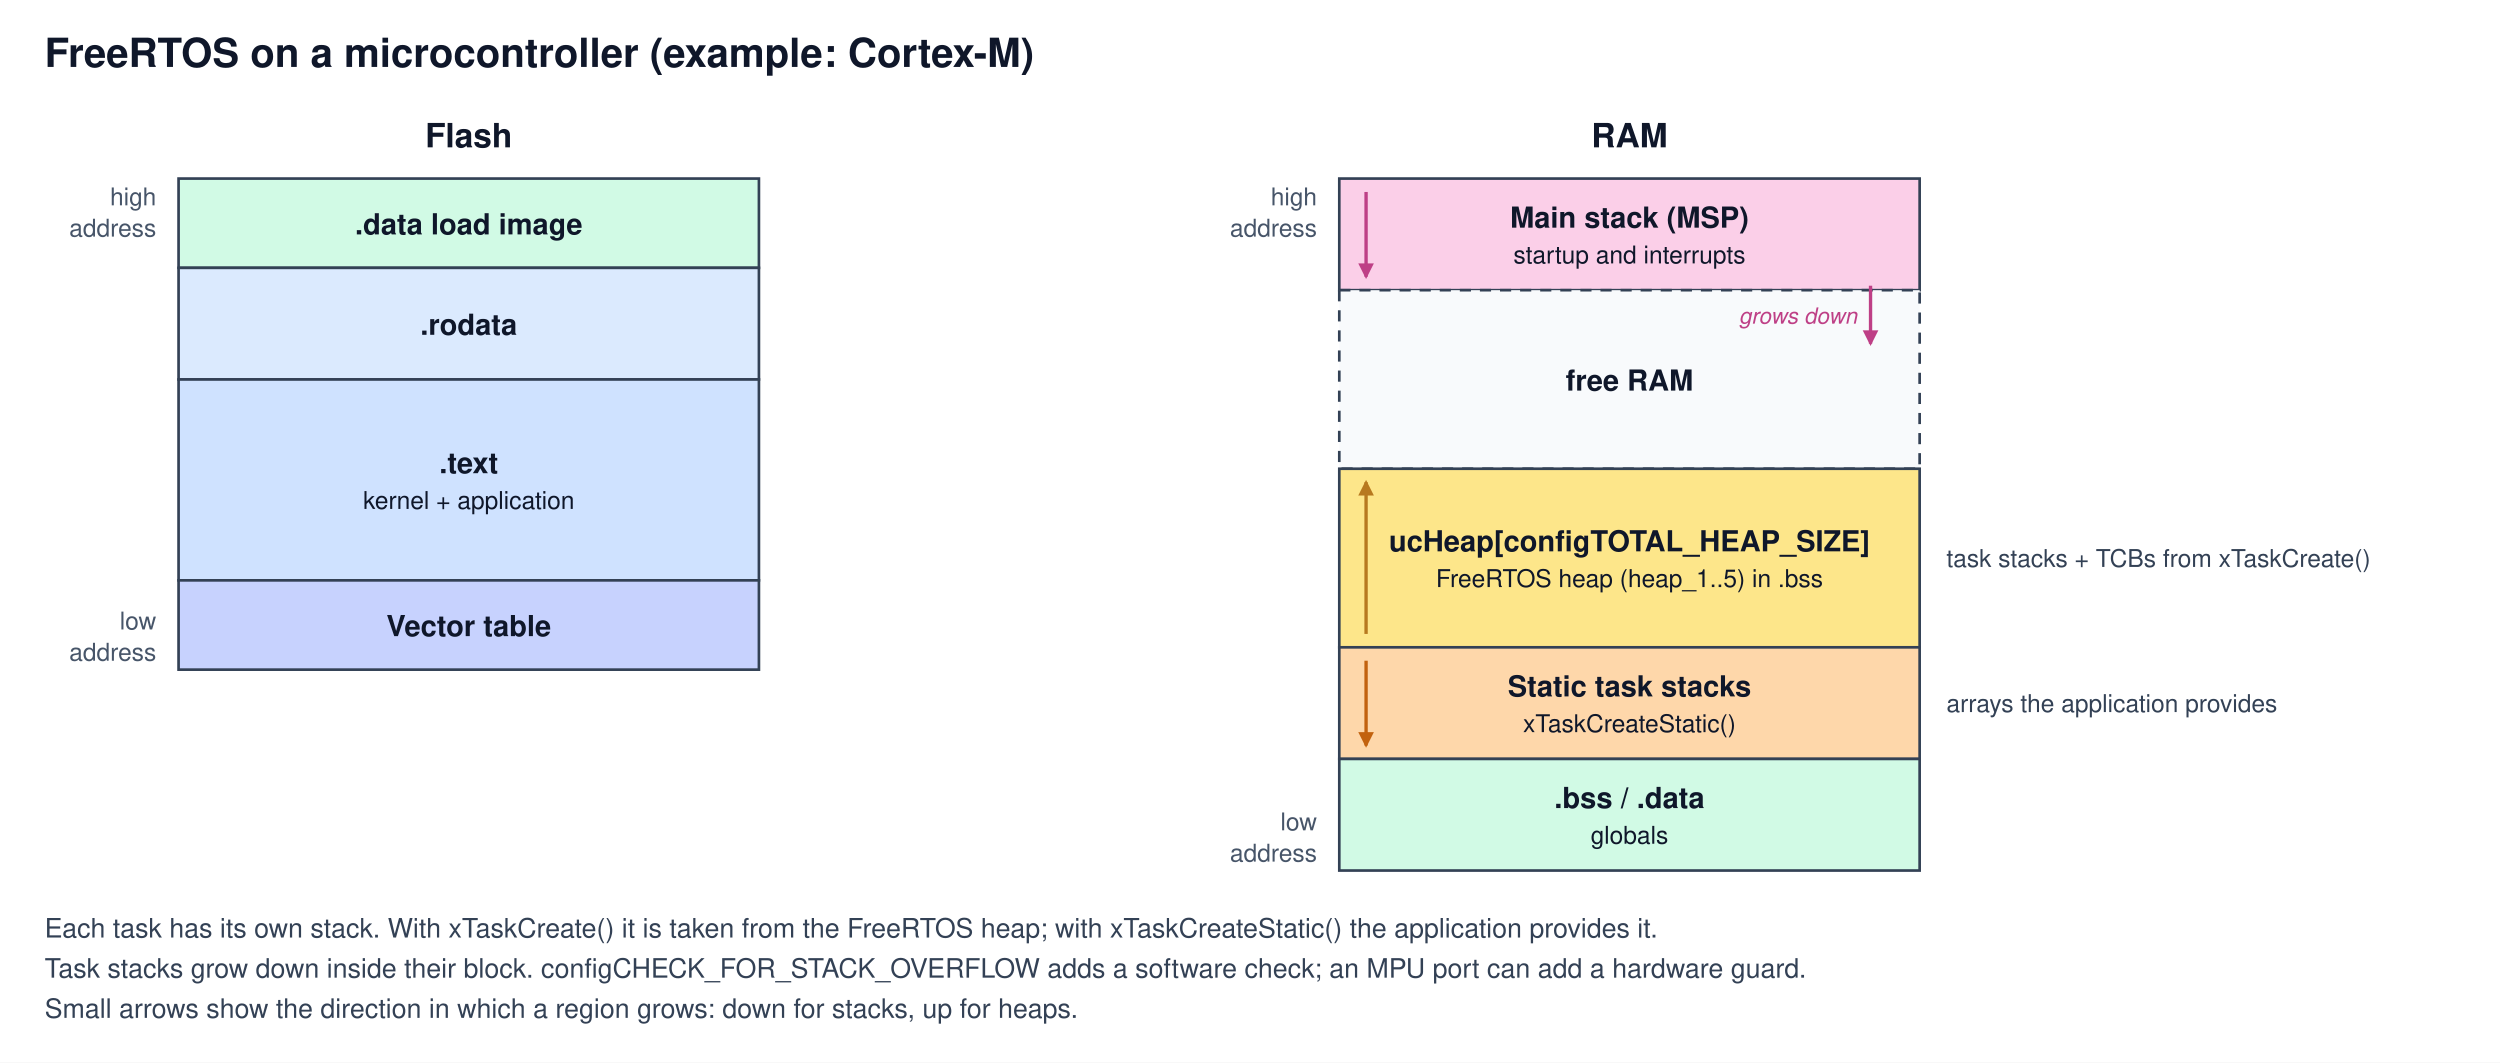
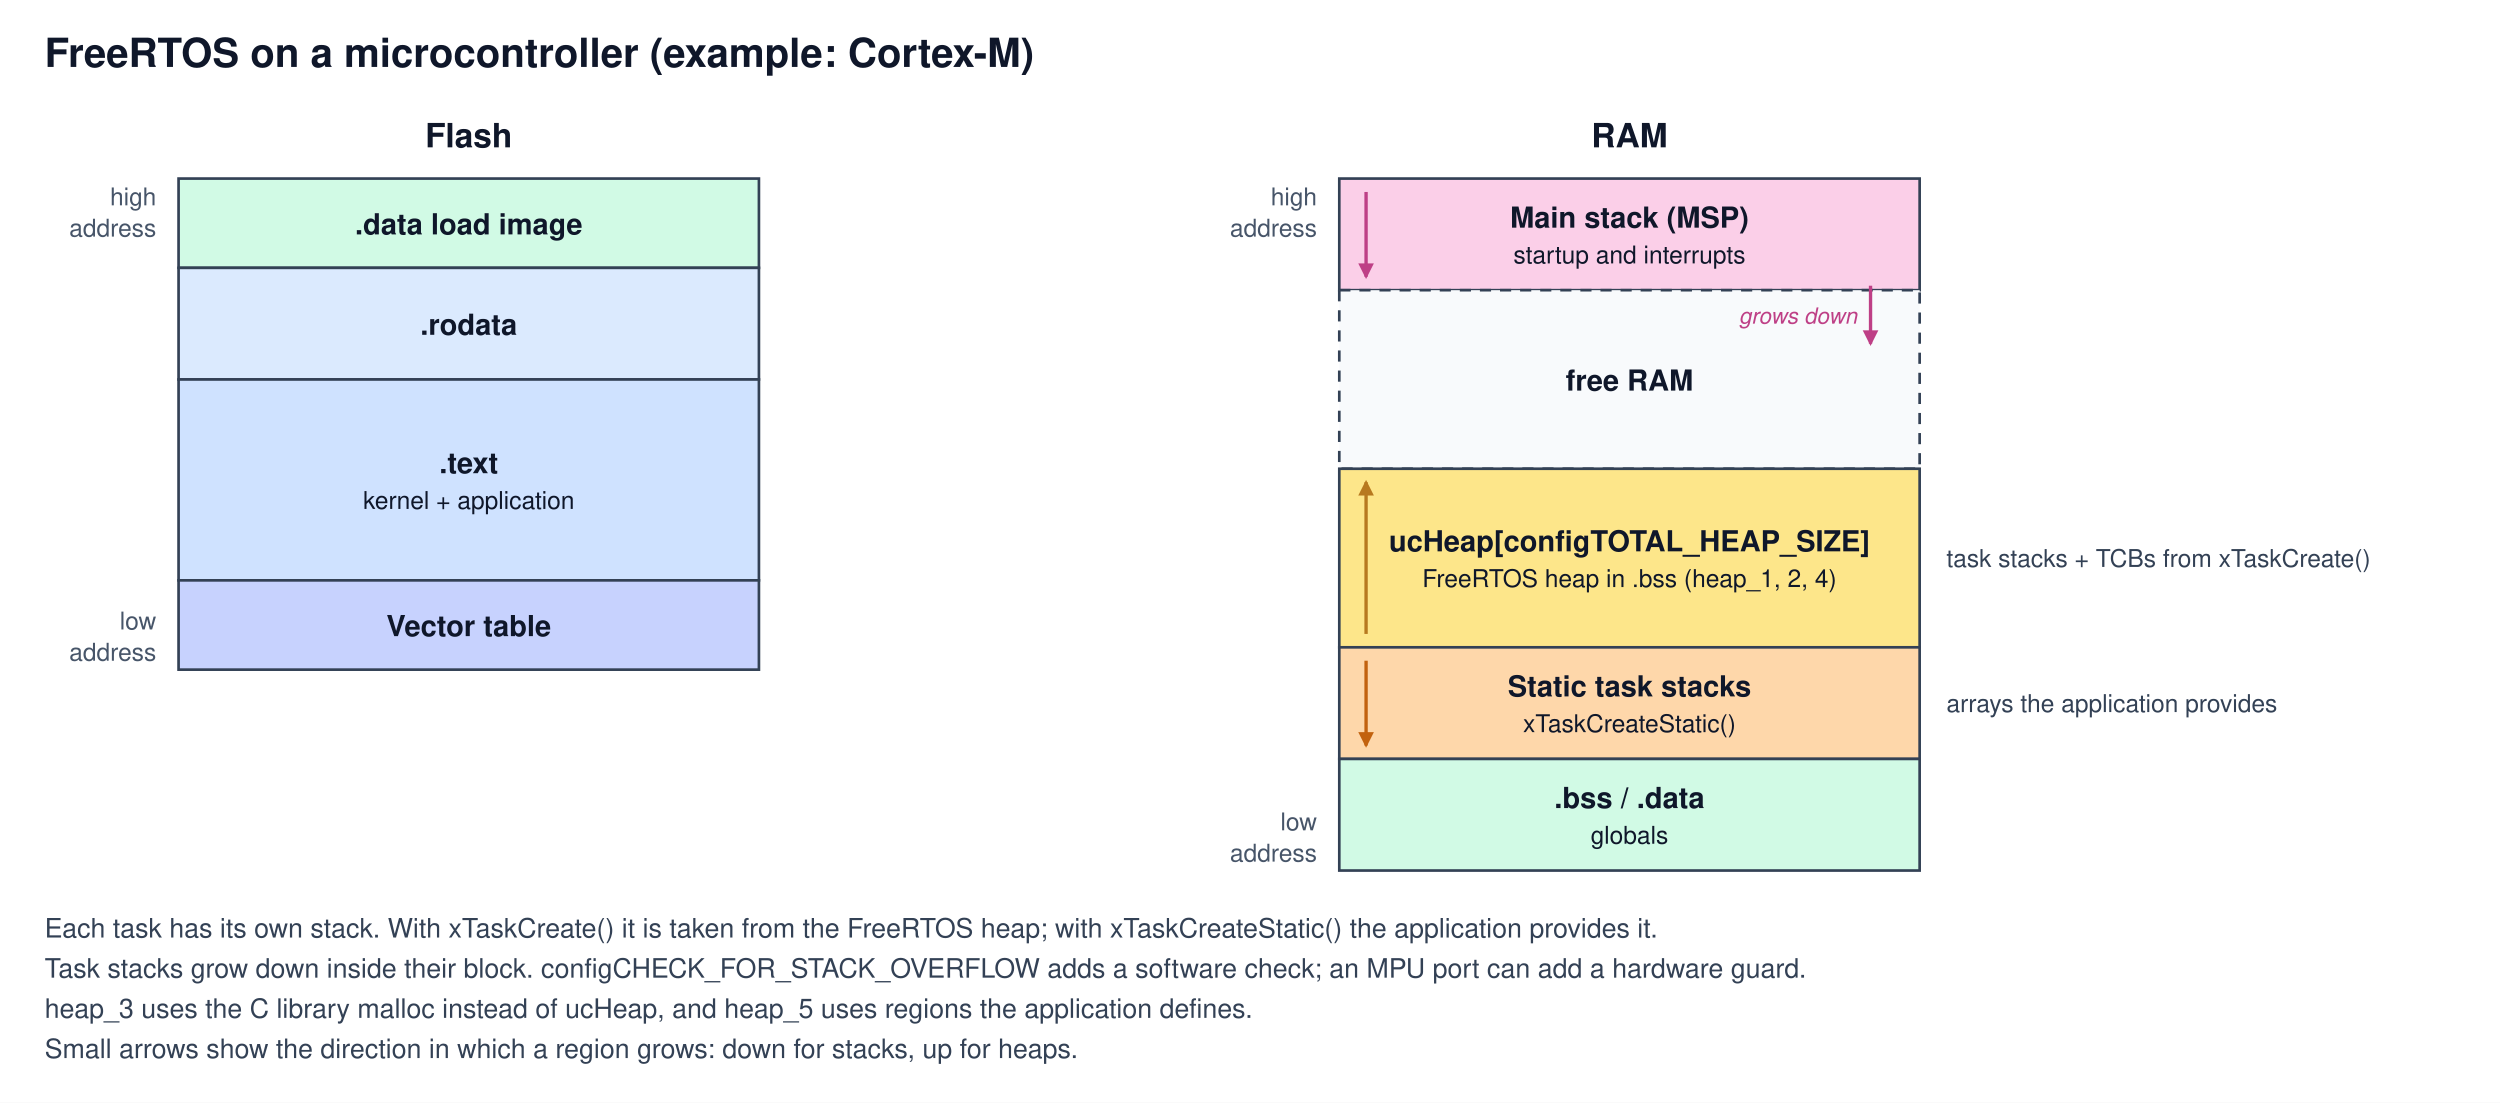
- <svg xmlns="http://www.w3.org/2000/svg" width="1120" height="476" viewBox="0 0 1120 476" font-family="Helvetica, Arial, sans-serif" fill="#0f172a">
+ <svg xmlns="http://www.w3.org/2000/svg" width="1120" height="494" viewBox="0 0 1120 494" font-family="Helvetica, Arial, sans-serif" fill="#0f172a">
  <defs>
    <marker id="arrow-code" markerWidth="7" markerHeight="7" refX="6" refY="3.5" orient="auto" markerUnits="userSpaceOnUse">
      <path d="M0,0 L7,3.5 L0,7 z" fill="#3b6fb6" />
    </marker>
    <marker id="arrow-ro" markerWidth="7" markerHeight="7" refX="6" refY="3.5" orient="auto" markerUnits="userSpaceOnUse">
      <path d="M0,0 L7,3.5 L0,7 z" fill="#3b6fb6" />
    </marker>
    <marker id="arrow-data" markerWidth="7" markerHeight="7" refX="6" refY="3.5" orient="auto" markerUnits="userSpaceOnUse">
      <path d="M0,0 L7,3.5 L0,7 z" fill="#2f8f5b" />
    </marker>
    <marker id="arrow-bss" markerWidth="7" markerHeight="7" refX="6" refY="3.5" orient="auto" markerUnits="userSpaceOnUse">
      <path d="M0,0 L7,3.5 L0,7 z" fill="#2f8f5b" />
    </marker>
    <marker id="arrow-heap" markerWidth="7" markerHeight="7" refX="6" refY="3.5" orient="auto" markerUnits="userSpaceOnUse">
      <path d="M0,0 L7,3.5 L0,7 z" fill="#b7791f" />
    </marker>
    <marker id="arrow-free" markerWidth="7" markerHeight="7" refX="6" refY="3.5" orient="auto" markerUnits="userSpaceOnUse">
      <path d="M0,0 L7,3.5 L0,7 z" fill="#64748b" />
    </marker>
    <marker id="arrow-stack" markerWidth="7" markerHeight="7" refX="6" refY="3.5" orient="auto" markerUnits="userSpaceOnUse">
      <path d="M0,0 L7,3.5 L0,7 z" fill="#be3f86" />
    </marker>
    <marker id="arrow-guard" markerWidth="7" markerHeight="7" refX="6" refY="3.5" orient="auto" markerUnits="userSpaceOnUse">
      <path d="M0,0 L7,3.5 L0,7 z" fill="#c53030" />
    </marker>
    <marker id="arrow-kernel" markerWidth="7" markerHeight="7" refX="6" refY="3.5" orient="auto" markerUnits="userSpaceOnUse">
      <path d="M0,0 L7,3.5 L0,7 z" fill="#6b7280" />
    </marker>
    <marker id="arrow-map" markerWidth="7" markerHeight="7" refX="6" refY="3.5" orient="auto" markerUnits="userSpaceOnUse">
      <path d="M0,0 L7,3.5 L0,7 z" fill="#7e57c2" />
    </marker>
    <marker id="arrow-vec" markerWidth="7" markerHeight="7" refX="6" refY="3.5" orient="auto" markerUnits="userSpaceOnUse">
      <path d="M0,0 L7,3.5 L0,7 z" fill="#4f5bd5" />
    </marker>
    <marker id="arrow-os" markerWidth="7" markerHeight="7" refX="6" refY="3.5" orient="auto" markerUnits="userSpaceOnUse">
      <path d="M0,0 L7,3.5 L0,7 z" fill="#c2620f" />
    </marker>
    <marker id="arrow-buf" markerWidth="7" markerHeight="7" refX="6" refY="3.5" orient="auto" markerUnits="userSpaceOnUse">
      <path d="M0,0 L7,3.5 L0,7 z" fill="#0f8a7e" />
    </marker>
  </defs>
-   <rect width="1120" height="476" fill="#ffffff" />
+   <rect width="1120" height="494" fill="#ffffff" />
  <text x="20" y="30" font-size="18" font-weight="bold">FreeRTOS on a microcontroller (example: Cortex-M)</text>
  <text x="210.0" y="66" text-anchor="middle" font-weight="bold" font-size="15">Flash</text>
  <rect x="80" y="80" width="260" height="40" fill="#d1fae5" stroke="#334155" stroke-width="1.2" />
  <text x="210.0" y="105.0" text-anchor="middle" font-size="13" font-weight="bold">.data load image</text>
  <rect x="80" y="120" width="260" height="50" fill="#dbeafe" stroke="#334155" stroke-width="1.2" />
  <text x="210.0" y="150.0" text-anchor="middle" font-size="13" font-weight="bold">.rodata</text>
  <rect x="80" y="170" width="260" height="90" fill="#cfe2ff" stroke="#334155" stroke-width="1.2" />
  <text x="210.0" y="212.0" text-anchor="middle" font-size="13" font-weight="bold">.text</text>
  <text x="210.0" y="228.0" text-anchor="middle" font-size="11" font-weight="normal">kernel + application</text>
  <rect x="80" y="260" width="260" height="40" fill="#c7d2fe" stroke="#334155" stroke-width="1.2" />
  <text x="210.0" y="285.0" text-anchor="middle" font-size="13" font-weight="bold">Vector table</text>
  <text x="70" y="92" text-anchor="end" font-size="11" fill="#475569">high</text>
  <text x="70" y="106" text-anchor="end" font-size="11" fill="#475569">address</text>
  <text x="70" y="282" text-anchor="end" font-size="11" fill="#475569">low</text>
  <text x="70" y="296" text-anchor="end" font-size="11" fill="#475569">address</text>
  <text x="730.0" y="66" text-anchor="middle" font-weight="bold" font-size="15">RAM</text>
  <rect x="600" y="80" width="260" height="50" fill="#fbcfe8" stroke="#334155" stroke-width="1.2" />
  <text x="730.0" y="102.0" text-anchor="middle" font-size="13" font-weight="bold">Main stack (MSP)</text>
  <text x="730.0" y="118.0" text-anchor="middle" font-size="11" font-weight="normal">startup and interrupts</text>
  <rect x="600" y="130" width="260" height="80" fill="#f8fafc" stroke="#334155" stroke-width="1.2" stroke-dasharray="5,4" />
  <text x="730.0" y="175.0" text-anchor="middle" font-size="13" font-weight="bold">free RAM</text>
  <rect x="600" y="210" width="260" height="80" fill="#fde68a" stroke="#334155" stroke-width="1.2" />
  <text x="730.0" y="247.0" text-anchor="middle" font-size="13" font-weight="bold">ucHeap[configTOTAL_HEAP_SIZE]</text>
-   <text x="730.0" y="263.0" text-anchor="middle" font-size="11" font-weight="normal">FreeRTOS heap (heap_1..5) in .bss</text>
+   <text x="730.0" y="263.0" text-anchor="middle" font-size="11" font-weight="normal">FreeRTOS heap in .bss (heap_1, 2, 4)</text>
  <text x="872" y="254.0" font-size="11" fill="#334155">task stacks + TCBs from xTaskCreate()</text>
  <rect x="600" y="290" width="260" height="50" fill="#fed7aa" stroke="#334155" stroke-width="1.2" />
  <text x="730.0" y="312.0" text-anchor="middle" font-size="13" font-weight="bold">Static task stacks</text>
  <text x="730.0" y="328.0" text-anchor="middle" font-size="11" font-weight="normal">xTaskCreateStatic()</text>
  <text x="872" y="319.0" font-size="11" fill="#334155">arrays the application provides</text>
  <rect x="600" y="340" width="260" height="50" fill="#d1fae5" stroke="#334155" stroke-width="1.2" />
  <text x="730.0" y="362.0" text-anchor="middle" font-size="13" font-weight="bold">.bss / .data</text>
  <text x="730.0" y="378.0" text-anchor="middle" font-size="11" font-weight="normal">globals</text>
  <line x1="612" y1="86" x2="612" y2="124" stroke="#be3f86" stroke-width="1.5" marker-end="url(#arrow-stack)" />
  <line x1="838" y1="128" x2="838" y2="154" stroke="#be3f86" stroke-width="1.5" marker-end="url(#arrow-stack)" />
  <text x="832" y="145.0" text-anchor="end" font-size="10" font-style="italic" fill="#be3f86">grows down</text>
  <line x1="612" y1="284" x2="612" y2="216" stroke="#b7791f" stroke-width="1.5" marker-end="url(#arrow-heap)" />
  <line x1="612" y1="296" x2="612" y2="334" stroke="#c2620f" stroke-width="1.5" marker-end="url(#arrow-os)" />
  <text x="590" y="92" text-anchor="end" font-size="11" fill="#475569">high</text>
  <text x="590" y="106" text-anchor="end" font-size="11" fill="#475569">address</text>
  <text x="590" y="372" text-anchor="end" font-size="11" fill="#475569">low</text>
  <text x="590" y="386" text-anchor="end" font-size="11" fill="#475569">address</text>
  <text x="20" y="420" font-size="12" fill="#334155">Each task has its own stack. With xTaskCreate() it is taken from the FreeRTOS heap; with xTaskCreateStatic() the application provides it.</text>
  <text x="20" y="438" font-size="12" fill="#334155">Task stacks grow down inside their block. configCHECK_FOR_STACK_OVERFLOW adds a software check; an MPU port can add a hardware guard.</text>
-   <text x="20" y="456" font-size="12" fill="#334155">Small arrows show the direction in which a region grows: down for stacks, up for heaps.</text>
+   <text x="20" y="456" font-size="12" fill="#334155">heap_3 uses the C library malloc instead of ucHeap, and heap_5 uses regions the application defines.</text>
+   <text x="20" y="474" font-size="12" fill="#334155">Small arrows show the direction in which a region grows: down for stacks, up for heaps.</text>
</svg>
